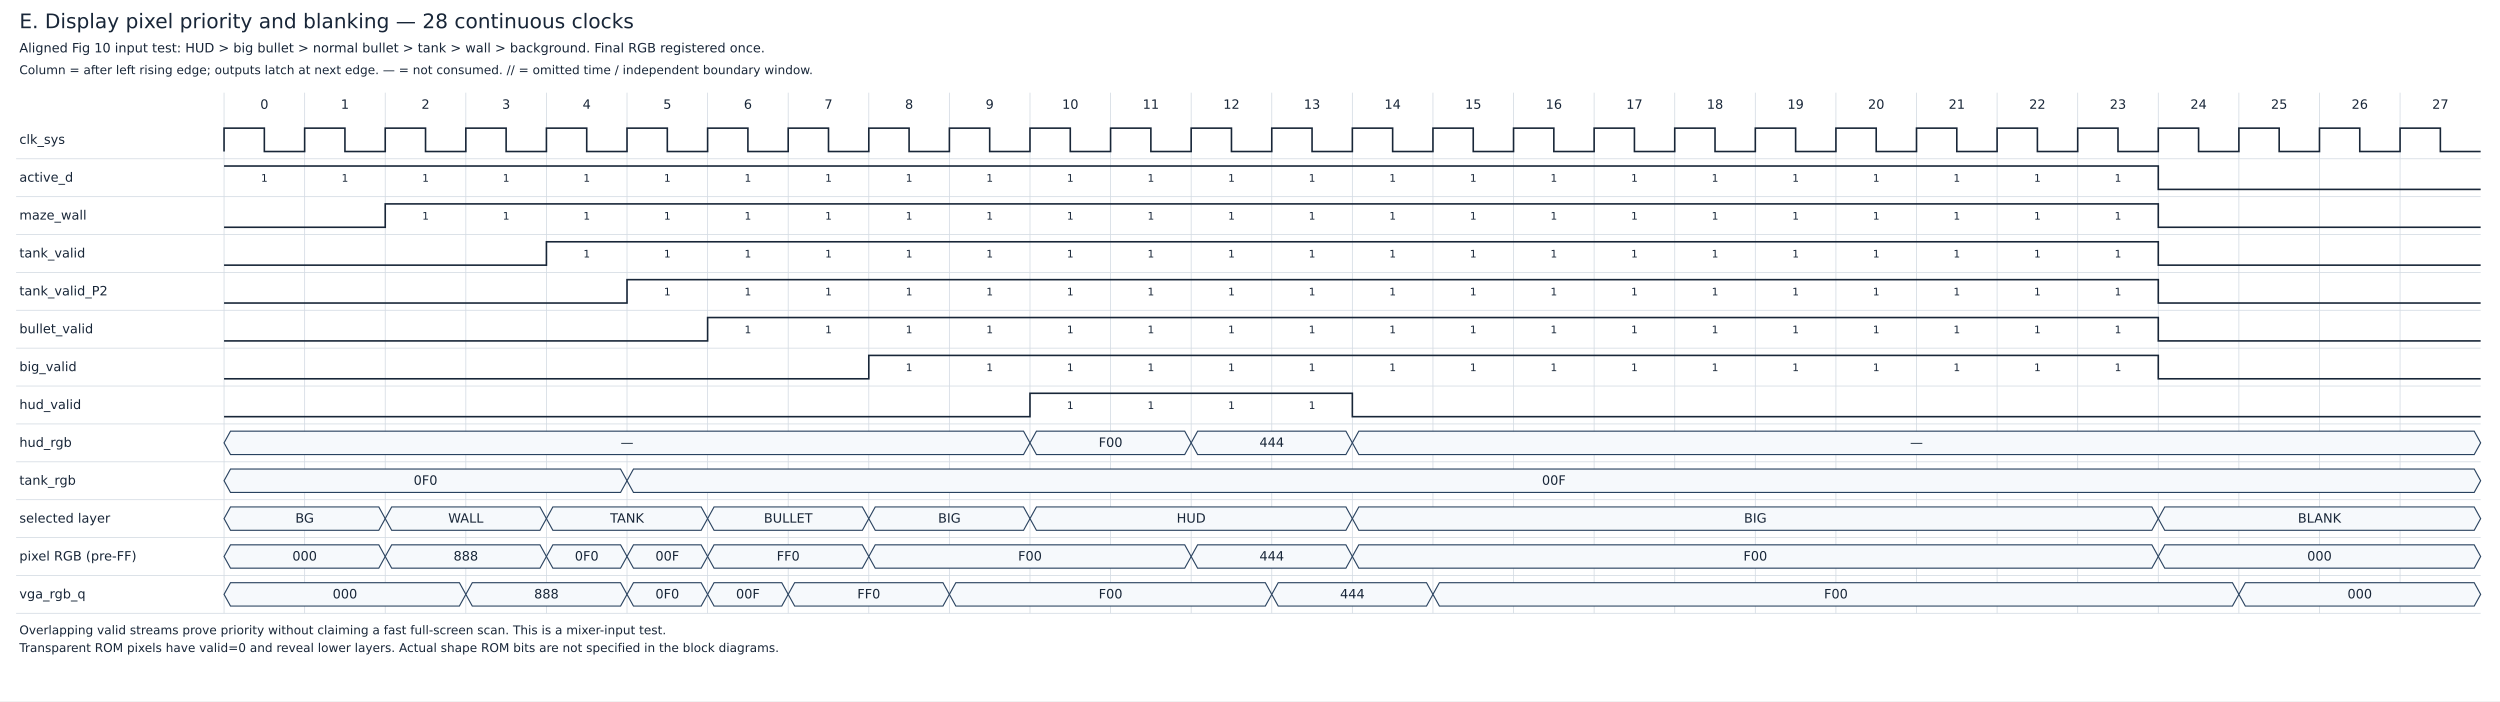
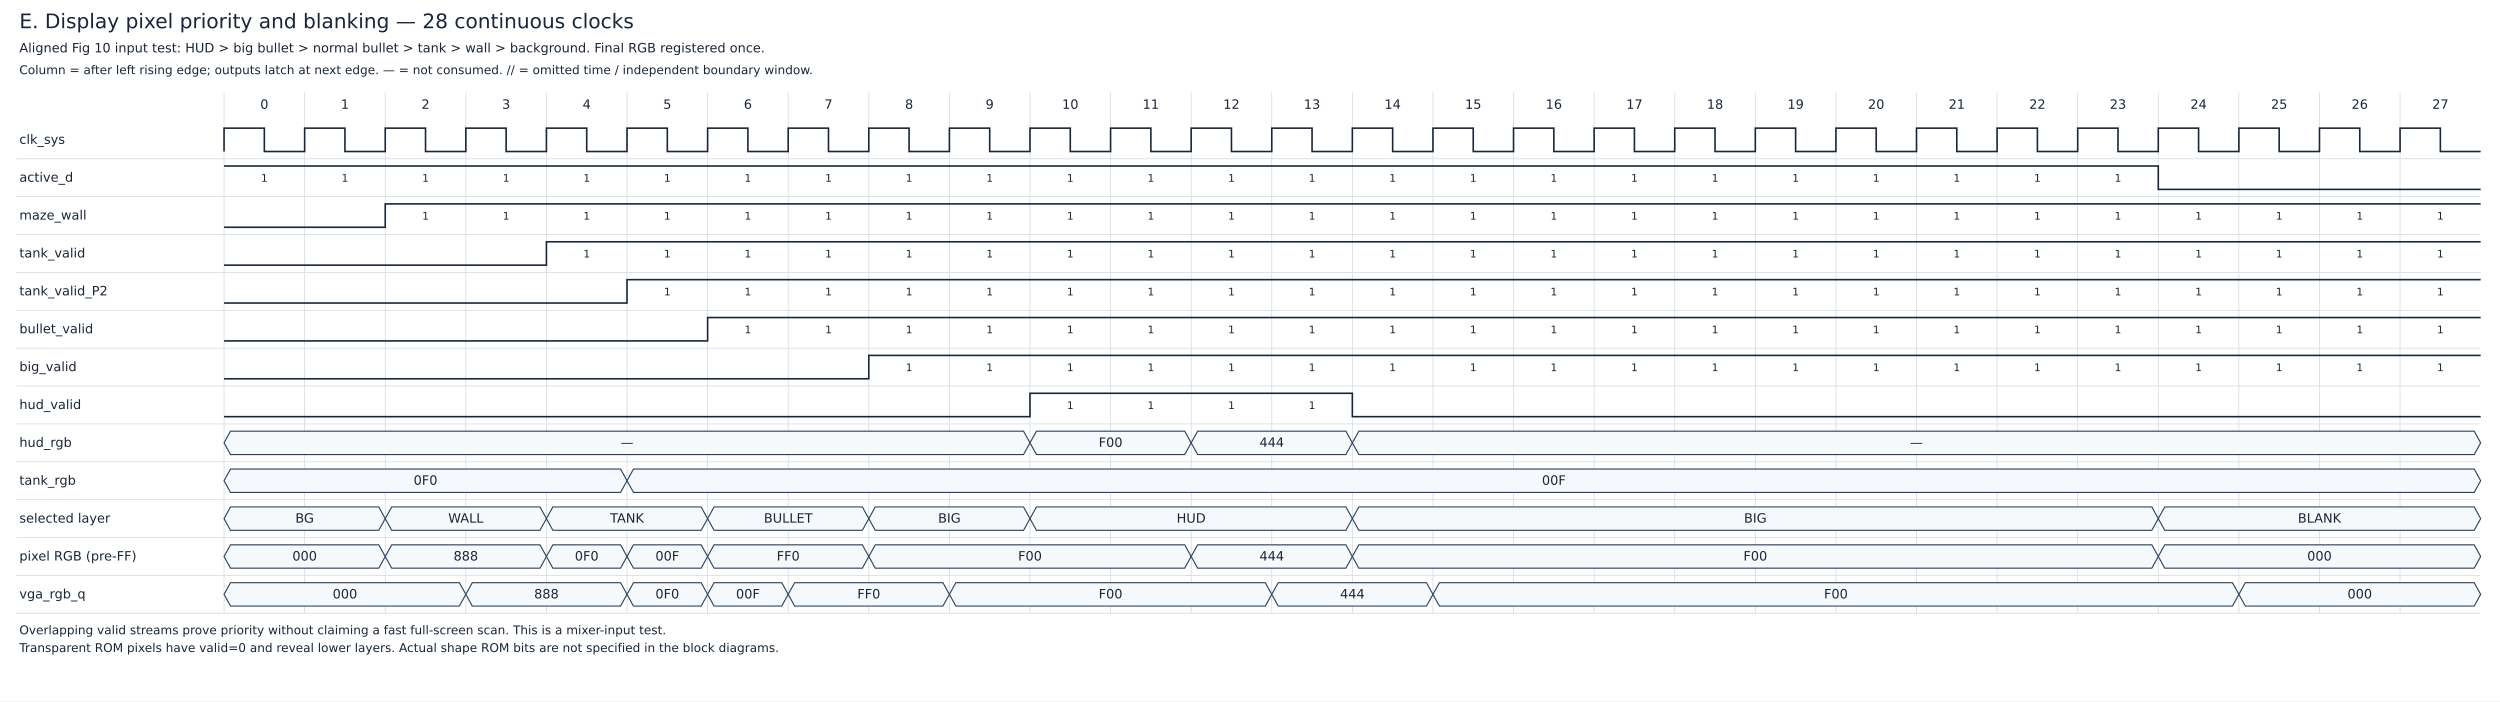
<svg xmlns="http://www.w3.org/2000/svg" width="3102" height="870" viewBox="0 0 3102 870">
  <rect width="100%" height="100%" fill="white" />
  <style>text{font-family:DejaVu Sans,Arial,sans-serif;fill:#182638} .grid{stroke:#d4dbe3;stroke-width:1} .wave{fill:none;stroke:#182638;stroke-width:2} .bus{fill:#f6f9fc;stroke:#29425f;stroke-width:1.4}</style>
  <text x="24" y="35" font-size="25" text-anchor="start">E. Display pixel priority and blanking — 28 continuous clocks</text>
  <text x="24" y="65" font-size="16" text-anchor="start">Aligned Fig 10 input test: HUD &gt; big bullet &gt; normal bullet &gt; tank &gt; wall &gt; background. Final RGB registered once.</text>
  <text x="24" y="92" font-size="15" text-anchor="start">Column = after left rising edge; outputs latch at next edge. — = not consumed. // = omitted time / independent boundary window.</text>
  <path class="grid" d="M278 115 V761" />
  <text x="328.0" y="135" font-size="16" text-anchor="middle">0</text>
  <path class="grid" d="M378 115 V761" />
  <text x="428.0" y="135" font-size="16" text-anchor="middle">1</text>
  <path class="grid" d="M478 115 V761" />
  <text x="528.0" y="135" font-size="16" text-anchor="middle">2</text>
  <path class="grid" d="M578 115 V761" />
  <text x="628.0" y="135" font-size="16" text-anchor="middle">3</text>
  <path class="grid" d="M678 115 V761" />
  <text x="728.0" y="135" font-size="16" text-anchor="middle">4</text>
  <path class="grid" d="M778 115 V761" />
  <text x="828.0" y="135" font-size="16" text-anchor="middle">5</text>
  <path class="grid" d="M878 115 V761" />
  <text x="928.0" y="135" font-size="16" text-anchor="middle">6</text>
  <path class="grid" d="M978 115 V761" />
  <text x="1028.0" y="135" font-size="16" text-anchor="middle">7</text>
  <path class="grid" d="M1078 115 V761" />
  <text x="1128.0" y="135" font-size="16" text-anchor="middle">8</text>
  <path class="grid" d="M1178 115 V761" />
  <text x="1228.0" y="135" font-size="16" text-anchor="middle">9</text>
  <path class="grid" d="M1278 115 V761" />
  <text x="1328.0" y="135" font-size="16" text-anchor="middle">10</text>
  <path class="grid" d="M1378 115 V761" />
  <text x="1428.0" y="135" font-size="16" text-anchor="middle">11</text>
  <path class="grid" d="M1478 115 V761" />
  <text x="1528.0" y="135" font-size="16" text-anchor="middle">12</text>
  <path class="grid" d="M1578 115 V761" />
  <text x="1628.0" y="135" font-size="16" text-anchor="middle">13</text>
  <path class="grid" d="M1678 115 V761" />
  <text x="1728.0" y="135" font-size="16" text-anchor="middle">14</text>
  <path class="grid" d="M1778 115 V761" />
  <text x="1828.0" y="135" font-size="16" text-anchor="middle">15</text>
  <path class="grid" d="M1878 115 V761" />
  <text x="1928.0" y="135" font-size="16" text-anchor="middle">16</text>
  <path class="grid" d="M1978 115 V761" />
  <text x="2028.0" y="135" font-size="16" text-anchor="middle">17</text>
  <path class="grid" d="M2078 115 V761" />
  <text x="2128.0" y="135" font-size="16" text-anchor="middle">18</text>
  <path class="grid" d="M2178 115 V761" />
  <text x="2228.0" y="135" font-size="16" text-anchor="middle">19</text>
  <path class="grid" d="M2278 115 V761" />
  <text x="2328.0" y="135" font-size="16" text-anchor="middle">20</text>
  <path class="grid" d="M2378 115 V761" />
  <text x="2428.0" y="135" font-size="16" text-anchor="middle">21</text>
  <path class="grid" d="M2478 115 V761" />
  <text x="2528.0" y="135" font-size="16" text-anchor="middle">22</text>
  <path class="grid" d="M2578 115 V761" />
  <text x="2628.0" y="135" font-size="16" text-anchor="middle">23</text>
  <path class="grid" d="M2678 115 V761" />
  <text x="2728.0" y="135" font-size="16" text-anchor="middle">24</text>
  <path class="grid" d="M2778 115 V761" />
  <text x="2828.0" y="135" font-size="16" text-anchor="middle">25</text>
  <path class="grid" d="M2878 115 V761" />
  <text x="2928.0" y="135" font-size="16" text-anchor="middle">26</text>
  <path class="grid" d="M2978 115 V761" />
  <text x="3028.0" y="135" font-size="16" text-anchor="middle">27</text>
  <path class="grid" d="M20 197 H3078" />
  <text x="24" y="178.5" font-size="16" text-anchor="start">clk_sys</text>
  <path class="wave" d="M278 188 V159 H328.0 V188 H378 V159 H428.0 V188 H478 V159 H528.0 V188 H578 V159 H628.0 V188 H678 V159 H728.0 V188 H778 V159 H828.0 V188 H878 V159 H928.0 V188 H978 V159 H1028.0 V188 H1078 V159 H1128.0 V188 H1178 V159 H1228.0 V188 H1278 V159 H1328.0 V188 H1378 V159 H1428.0 V188 H1478 V159 H1528.0 V188 H1578 V159 H1628.0 V188 H1678 V159 H1728.0 V188 H1778 V159 H1828.0 V188 H1878 V159 H1928.0 V188 H1978 V159 H2028.0 V188 H2078 V159 H2128.0 V188 H2178 V159 H2228.0 V188 H2278 V159 H2328.0 V188 H2378 V159 H2428.0 V188 H2478 V159 H2528.0 V188 H2578 V159 H2628.0 V188 H2678 V159 H2728.0 V188 H2778 V159 H2828.0 V188 H2878 V159 H2928.0 V188 H2978 V159 H3028.0 V188 H3078" />
  <path class="grid" d="M20 244 H3078" />
  <text x="24" y="225.5" font-size="16" text-anchor="start">active_d</text>
  <text x="328.0" y="225.5" font-size="13" text-anchor="middle">1</text>
  <text x="428.0" y="225.5" font-size="13" text-anchor="middle">1</text>
  <text x="528.0" y="225.5" font-size="13" text-anchor="middle">1</text>
  <text x="628.0" y="225.5" font-size="13" text-anchor="middle">1</text>
  <text x="728.0" y="225.5" font-size="13" text-anchor="middle">1</text>
  <text x="828.0" y="225.5" font-size="13" text-anchor="middle">1</text>
  <text x="928.0" y="225.5" font-size="13" text-anchor="middle">1</text>
  <text x="1028.0" y="225.5" font-size="13" text-anchor="middle">1</text>
  <text x="1128.0" y="225.5" font-size="13" text-anchor="middle">1</text>
  <text x="1228.0" y="225.5" font-size="13" text-anchor="middle">1</text>
  <text x="1328.0" y="225.5" font-size="13" text-anchor="middle">1</text>
  <text x="1428.0" y="225.5" font-size="13" text-anchor="middle">1</text>
  <text x="1528.0" y="225.5" font-size="13" text-anchor="middle">1</text>
  <text x="1628.0" y="225.5" font-size="13" text-anchor="middle">1</text>
  <text x="1728.0" y="225.5" font-size="13" text-anchor="middle">1</text>
  <text x="1828.0" y="225.5" font-size="13" text-anchor="middle">1</text>
  <text x="1928.0" y="225.5" font-size="13" text-anchor="middle">1</text>
  <text x="2028.0" y="225.5" font-size="13" text-anchor="middle">1</text>
  <text x="2128.0" y="225.5" font-size="13" text-anchor="middle">1</text>
  <text x="2228.0" y="225.5" font-size="13" text-anchor="middle">1</text>
  <text x="2328.0" y="225.5" font-size="13" text-anchor="middle">1</text>
  <text x="2428.0" y="225.5" font-size="13" text-anchor="middle">1</text>
  <text x="2528.0" y="225.5" font-size="13" text-anchor="middle">1</text>
  <text x="2628.0" y="225.5" font-size="13" text-anchor="middle">1</text>
  <path class="wave" d="M278 206 H378 V206 H478 V206 H578 V206 H678 V206 H778 V206 H878 V206 H978 V206 H1078 V206 H1178 V206 H1278 V206 H1378 V206 H1478 V206 H1578 V206 H1678 V206 H1778 V206 H1878 V206 H1978 V206 H2078 V206 H2178 V206 H2278 V206 H2378 V206 H2478 V206 H2578 V206 H2678 V235 H2778 V235 H2878 V235 H2978 V235 H3078" />
  <path class="grid" d="M20 291 H3078" />
  <text x="24" y="272.5" font-size="16" text-anchor="start">maze_wall</text>
  <text x="528.0" y="272.5" font-size="13" text-anchor="middle">1</text>
  <text x="628.0" y="272.5" font-size="13" text-anchor="middle">1</text>
  <text x="728.0" y="272.5" font-size="13" text-anchor="middle">1</text>
  <text x="828.0" y="272.5" font-size="13" text-anchor="middle">1</text>
  <text x="928.0" y="272.5" font-size="13" text-anchor="middle">1</text>
  <text x="1028.0" y="272.5" font-size="13" text-anchor="middle">1</text>
  <text x="1128.0" y="272.5" font-size="13" text-anchor="middle">1</text>
  <text x="1228.0" y="272.5" font-size="13" text-anchor="middle">1</text>
  <text x="1328.0" y="272.5" font-size="13" text-anchor="middle">1</text>
  <text x="1428.0" y="272.5" font-size="13" text-anchor="middle">1</text>
  <text x="1528.0" y="272.5" font-size="13" text-anchor="middle">1</text>
  <text x="1628.0" y="272.5" font-size="13" text-anchor="middle">1</text>
  <text x="1728.0" y="272.5" font-size="13" text-anchor="middle">1</text>
  <text x="1828.0" y="272.5" font-size="13" text-anchor="middle">1</text>
  <text x="1928.0" y="272.5" font-size="13" text-anchor="middle">1</text>
  <text x="2028.0" y="272.5" font-size="13" text-anchor="middle">1</text>
  <text x="2128.0" y="272.5" font-size="13" text-anchor="middle">1</text>
  <text x="2228.0" y="272.5" font-size="13" text-anchor="middle">1</text>
  <text x="2328.0" y="272.5" font-size="13" text-anchor="middle">1</text>
  <text x="2428.0" y="272.5" font-size="13" text-anchor="middle">1</text>
  <text x="2528.0" y="272.5" font-size="13" text-anchor="middle">1</text>
  <text x="2628.0" y="272.5" font-size="13" text-anchor="middle">1</text>
-   <path class="wave" d="M278 282 H378 V282 H478 V253 H578 V253 H678 V253 H778 V253 H878 V253 H978 V253 H1078 V253 H1178 V253 H1278 V253 H1378 V253 H1478 V253 H1578 V253 H1678 V253 H1778 V253 H1878 V253 H1978 V253 H2078 V253 H2178 V253 H2278 V253 H2378 V253 H2478 V253 H2578 V253 H2678 V282 H2778 V282 H2878 V282 H2978 V282 H3078" />
+   <text x="2728.0" y="272.5" font-size="13" text-anchor="middle">1</text>
+   <text x="2828.0" y="272.5" font-size="13" text-anchor="middle">1</text>
+   <text x="2928.0" y="272.5" font-size="13" text-anchor="middle">1</text>
+   <text x="3028.0" y="272.5" font-size="13" text-anchor="middle">1</text>
+   <path class="wave" d="M278 282 H378 V282 H478 V253 H578 V253 H678 V253 H778 V253 H878 V253 H978 V253 H1078 V253 H1178 V253 H1278 V253 H1378 V253 H1478 V253 H1578 V253 H1678 V253 H1778 V253 H1878 V253 H1978 V253 H2078 V253 H2178 V253 H2278 V253 H2378 V253 H2478 V253 H2578 V253 H2678 V253 H2778 V253 H2878 V253 H2978 V253 H3078" />
  <path class="grid" d="M20 338 H3078" />
  <text x="24" y="319.5" font-size="16" text-anchor="start">tank_valid</text>
  <text x="728.0" y="319.5" font-size="13" text-anchor="middle">1</text>
  <text x="828.0" y="319.5" font-size="13" text-anchor="middle">1</text>
  <text x="928.0" y="319.5" font-size="13" text-anchor="middle">1</text>
  <text x="1028.0" y="319.5" font-size="13" text-anchor="middle">1</text>
  <text x="1128.0" y="319.5" font-size="13" text-anchor="middle">1</text>
  <text x="1228.0" y="319.5" font-size="13" text-anchor="middle">1</text>
  <text x="1328.0" y="319.5" font-size="13" text-anchor="middle">1</text>
  <text x="1428.0" y="319.5" font-size="13" text-anchor="middle">1</text>
  <text x="1528.0" y="319.5" font-size="13" text-anchor="middle">1</text>
  <text x="1628.0" y="319.5" font-size="13" text-anchor="middle">1</text>
  <text x="1728.0" y="319.5" font-size="13" text-anchor="middle">1</text>
  <text x="1828.0" y="319.5" font-size="13" text-anchor="middle">1</text>
  <text x="1928.0" y="319.5" font-size="13" text-anchor="middle">1</text>
  <text x="2028.0" y="319.5" font-size="13" text-anchor="middle">1</text>
  <text x="2128.0" y="319.5" font-size="13" text-anchor="middle">1</text>
  <text x="2228.0" y="319.5" font-size="13" text-anchor="middle">1</text>
  <text x="2328.0" y="319.5" font-size="13" text-anchor="middle">1</text>
  <text x="2428.0" y="319.5" font-size="13" text-anchor="middle">1</text>
  <text x="2528.0" y="319.5" font-size="13" text-anchor="middle">1</text>
  <text x="2628.0" y="319.5" font-size="13" text-anchor="middle">1</text>
-   <path class="wave" d="M278 329 H378 V329 H478 V329 H578 V329 H678 V300 H778 V300 H878 V300 H978 V300 H1078 V300 H1178 V300 H1278 V300 H1378 V300 H1478 V300 H1578 V300 H1678 V300 H1778 V300 H1878 V300 H1978 V300 H2078 V300 H2178 V300 H2278 V300 H2378 V300 H2478 V300 H2578 V300 H2678 V329 H2778 V329 H2878 V329 H2978 V329 H3078" />
+   <text x="2728.0" y="319.5" font-size="13" text-anchor="middle">1</text>
+   <text x="2828.0" y="319.5" font-size="13" text-anchor="middle">1</text>
+   <text x="2928.0" y="319.5" font-size="13" text-anchor="middle">1</text>
+   <text x="3028.0" y="319.5" font-size="13" text-anchor="middle">1</text>
+   <path class="wave" d="M278 329 H378 V329 H478 V329 H578 V329 H678 V300 H778 V300 H878 V300 H978 V300 H1078 V300 H1178 V300 H1278 V300 H1378 V300 H1478 V300 H1578 V300 H1678 V300 H1778 V300 H1878 V300 H1978 V300 H2078 V300 H2178 V300 H2278 V300 H2378 V300 H2478 V300 H2578 V300 H2678 V300 H2778 V300 H2878 V300 H2978 V300 H3078" />
  <path class="grid" d="M20 385 H3078" />
  <text x="24" y="366.5" font-size="16" text-anchor="start">tank_valid_P2</text>
  <text x="828.0" y="366.5" font-size="13" text-anchor="middle">1</text>
  <text x="928.0" y="366.5" font-size="13" text-anchor="middle">1</text>
  <text x="1028.0" y="366.5" font-size="13" text-anchor="middle">1</text>
  <text x="1128.0" y="366.5" font-size="13" text-anchor="middle">1</text>
  <text x="1228.0" y="366.5" font-size="13" text-anchor="middle">1</text>
  <text x="1328.0" y="366.5" font-size="13" text-anchor="middle">1</text>
  <text x="1428.0" y="366.5" font-size="13" text-anchor="middle">1</text>
  <text x="1528.0" y="366.5" font-size="13" text-anchor="middle">1</text>
  <text x="1628.0" y="366.5" font-size="13" text-anchor="middle">1</text>
  <text x="1728.0" y="366.5" font-size="13" text-anchor="middle">1</text>
  <text x="1828.0" y="366.5" font-size="13" text-anchor="middle">1</text>
  <text x="1928.0" y="366.5" font-size="13" text-anchor="middle">1</text>
  <text x="2028.0" y="366.5" font-size="13" text-anchor="middle">1</text>
  <text x="2128.0" y="366.5" font-size="13" text-anchor="middle">1</text>
  <text x="2228.0" y="366.5" font-size="13" text-anchor="middle">1</text>
  <text x="2328.0" y="366.5" font-size="13" text-anchor="middle">1</text>
  <text x="2428.0" y="366.5" font-size="13" text-anchor="middle">1</text>
  <text x="2528.0" y="366.5" font-size="13" text-anchor="middle">1</text>
  <text x="2628.0" y="366.5" font-size="13" text-anchor="middle">1</text>
-   <path class="wave" d="M278 376 H378 V376 H478 V376 H578 V376 H678 V376 H778 V347 H878 V347 H978 V347 H1078 V347 H1178 V347 H1278 V347 H1378 V347 H1478 V347 H1578 V347 H1678 V347 H1778 V347 H1878 V347 H1978 V347 H2078 V347 H2178 V347 H2278 V347 H2378 V347 H2478 V347 H2578 V347 H2678 V376 H2778 V376 H2878 V376 H2978 V376 H3078" />
+   <text x="2728.0" y="366.5" font-size="13" text-anchor="middle">1</text>
+   <text x="2828.0" y="366.5" font-size="13" text-anchor="middle">1</text>
+   <text x="2928.0" y="366.5" font-size="13" text-anchor="middle">1</text>
+   <text x="3028.0" y="366.5" font-size="13" text-anchor="middle">1</text>
+   <path class="wave" d="M278 376 H378 V376 H478 V376 H578 V376 H678 V376 H778 V347 H878 V347 H978 V347 H1078 V347 H1178 V347 H1278 V347 H1378 V347 H1478 V347 H1578 V347 H1678 V347 H1778 V347 H1878 V347 H1978 V347 H2078 V347 H2178 V347 H2278 V347 H2378 V347 H2478 V347 H2578 V347 H2678 V347 H2778 V347 H2878 V347 H2978 V347 H3078" />
  <path class="grid" d="M20 432 H3078" />
  <text x="24" y="413.5" font-size="16" text-anchor="start">bullet_valid</text>
  <text x="928.0" y="413.5" font-size="13" text-anchor="middle">1</text>
  <text x="1028.0" y="413.5" font-size="13" text-anchor="middle">1</text>
  <text x="1128.0" y="413.5" font-size="13" text-anchor="middle">1</text>
  <text x="1228.0" y="413.5" font-size="13" text-anchor="middle">1</text>
  <text x="1328.0" y="413.5" font-size="13" text-anchor="middle">1</text>
  <text x="1428.0" y="413.5" font-size="13" text-anchor="middle">1</text>
  <text x="1528.0" y="413.5" font-size="13" text-anchor="middle">1</text>
  <text x="1628.0" y="413.5" font-size="13" text-anchor="middle">1</text>
  <text x="1728.0" y="413.5" font-size="13" text-anchor="middle">1</text>
  <text x="1828.0" y="413.5" font-size="13" text-anchor="middle">1</text>
  <text x="1928.0" y="413.5" font-size="13" text-anchor="middle">1</text>
  <text x="2028.0" y="413.5" font-size="13" text-anchor="middle">1</text>
  <text x="2128.0" y="413.5" font-size="13" text-anchor="middle">1</text>
  <text x="2228.0" y="413.5" font-size="13" text-anchor="middle">1</text>
  <text x="2328.0" y="413.5" font-size="13" text-anchor="middle">1</text>
  <text x="2428.0" y="413.5" font-size="13" text-anchor="middle">1</text>
  <text x="2528.0" y="413.5" font-size="13" text-anchor="middle">1</text>
  <text x="2628.0" y="413.5" font-size="13" text-anchor="middle">1</text>
-   <path class="wave" d="M278 423 H378 V423 H478 V423 H578 V423 H678 V423 H778 V423 H878 V394 H978 V394 H1078 V394 H1178 V394 H1278 V394 H1378 V394 H1478 V394 H1578 V394 H1678 V394 H1778 V394 H1878 V394 H1978 V394 H2078 V394 H2178 V394 H2278 V394 H2378 V394 H2478 V394 H2578 V394 H2678 V423 H2778 V423 H2878 V423 H2978 V423 H3078" />
+   <text x="2728.0" y="413.5" font-size="13" text-anchor="middle">1</text>
+   <text x="2828.0" y="413.5" font-size="13" text-anchor="middle">1</text>
+   <text x="2928.0" y="413.5" font-size="13" text-anchor="middle">1</text>
+   <text x="3028.0" y="413.5" font-size="13" text-anchor="middle">1</text>
+   <path class="wave" d="M278 423 H378 V423 H478 V423 H578 V423 H678 V423 H778 V423 H878 V394 H978 V394 H1078 V394 H1178 V394 H1278 V394 H1378 V394 H1478 V394 H1578 V394 H1678 V394 H1778 V394 H1878 V394 H1978 V394 H2078 V394 H2178 V394 H2278 V394 H2378 V394 H2478 V394 H2578 V394 H2678 V394 H2778 V394 H2878 V394 H2978 V394 H3078" />
  <path class="grid" d="M20 479 H3078" />
  <text x="24" y="460.5" font-size="16" text-anchor="start">big_valid</text>
  <text x="1128.0" y="460.5" font-size="13" text-anchor="middle">1</text>
  <text x="1228.0" y="460.5" font-size="13" text-anchor="middle">1</text>
  <text x="1328.0" y="460.5" font-size="13" text-anchor="middle">1</text>
  <text x="1428.0" y="460.5" font-size="13" text-anchor="middle">1</text>
  <text x="1528.0" y="460.5" font-size="13" text-anchor="middle">1</text>
  <text x="1628.0" y="460.5" font-size="13" text-anchor="middle">1</text>
  <text x="1728.0" y="460.5" font-size="13" text-anchor="middle">1</text>
  <text x="1828.0" y="460.5" font-size="13" text-anchor="middle">1</text>
  <text x="1928.0" y="460.5" font-size="13" text-anchor="middle">1</text>
  <text x="2028.0" y="460.5" font-size="13" text-anchor="middle">1</text>
  <text x="2128.0" y="460.5" font-size="13" text-anchor="middle">1</text>
  <text x="2228.0" y="460.5" font-size="13" text-anchor="middle">1</text>
  <text x="2328.0" y="460.5" font-size="13" text-anchor="middle">1</text>
  <text x="2428.0" y="460.5" font-size="13" text-anchor="middle">1</text>
  <text x="2528.0" y="460.5" font-size="13" text-anchor="middle">1</text>
  <text x="2628.0" y="460.5" font-size="13" text-anchor="middle">1</text>
-   <path class="wave" d="M278 470 H378 V470 H478 V470 H578 V470 H678 V470 H778 V470 H878 V470 H978 V470 H1078 V441 H1178 V441 H1278 V441 H1378 V441 H1478 V441 H1578 V441 H1678 V441 H1778 V441 H1878 V441 H1978 V441 H2078 V441 H2178 V441 H2278 V441 H2378 V441 H2478 V441 H2578 V441 H2678 V470 H2778 V470 H2878 V470 H2978 V470 H3078" />
+   <text x="2728.0" y="460.5" font-size="13" text-anchor="middle">1</text>
+   <text x="2828.0" y="460.5" font-size="13" text-anchor="middle">1</text>
+   <text x="2928.0" y="460.5" font-size="13" text-anchor="middle">1</text>
+   <text x="3028.0" y="460.5" font-size="13" text-anchor="middle">1</text>
+   <path class="wave" d="M278 470 H378 V470 H478 V470 H578 V470 H678 V470 H778 V470 H878 V470 H978 V470 H1078 V441 H1178 V441 H1278 V441 H1378 V441 H1478 V441 H1578 V441 H1678 V441 H1778 V441 H1878 V441 H1978 V441 H2078 V441 H2178 V441 H2278 V441 H2378 V441 H2478 V441 H2578 V441 H2678 V441 H2778 V441 H2878 V441 H2978 V441 H3078" />
  <path class="grid" d="M20 526 H3078" />
  <text x="24" y="507.5" font-size="16" text-anchor="start">hud_valid</text>
  <text x="1328.0" y="507.5" font-size="13" text-anchor="middle">1</text>
  <text x="1428.0" y="507.5" font-size="13" text-anchor="middle">1</text>
  <text x="1528.0" y="507.5" font-size="13" text-anchor="middle">1</text>
  <text x="1628.0" y="507.5" font-size="13" text-anchor="middle">1</text>
  <path class="wave" d="M278 517 H378 V517 H478 V517 H578 V517 H678 V517 H778 V517 H878 V517 H978 V517 H1078 V517 H1178 V517 H1278 V488 H1378 V488 H1478 V488 H1578 V488 H1678 V517 H1778 V517 H1878 V517 H1978 V517 H2078 V517 H2178 V517 H2278 V517 H2378 V517 H2478 V517 H2578 V517 H2678 V517 H2778 V517 H2878 V517 H2978 V517 H3078" />
  <path class="grid" d="M20 573 H3078" />
  <text x="24" y="554.5" font-size="16" text-anchor="start">hud_rgb</text>
  <path class="bus" d="M278 549.5 L286 535 H1270 L1278 549.5 L1270 564 H286 Z" />
  <text x="778.0" y="554.5" font-size="16" text-anchor="middle">—</text>
  <path class="bus" d="M1278 549.5 L1286 535 H1470 L1478 549.5 L1470 564 H1286 Z" />
  <text x="1378.0" y="554.5" font-size="16" text-anchor="middle">F00</text>
  <path class="bus" d="M1478 549.5 L1486 535 H1670 L1678 549.5 L1670 564 H1486 Z" />
  <text x="1578.0" y="554.5" font-size="16" text-anchor="middle">444</text>
  <path class="bus" d="M1678 549.5 L1686 535 H3070 L3078 549.5 L3070 564 H1686 Z" />
  <text x="2378.0" y="554.5" font-size="16" text-anchor="middle">—</text>
  <path class="grid" d="M20 620 H3078" />
  <text x="24" y="601.5" font-size="16" text-anchor="start">tank_rgb</text>
  <path class="bus" d="M278 596.5 L286 582 H770 L778 596.5 L770 611 H286 Z" />
  <text x="528.0" y="601.5" font-size="16" text-anchor="middle">0F0</text>
  <path class="bus" d="M778 596.5 L786 582 H3070 L3078 596.5 L3070 611 H786 Z" />
  <text x="1928.0" y="601.5" font-size="16" text-anchor="middle">00F</text>
  <path class="grid" d="M20 667 H3078" />
  <text x="24" y="648.5" font-size="16" text-anchor="start">selected layer</text>
  <path class="bus" d="M278 643.5 L286 629 H470 L478 643.5 L470 658 H286 Z" />
  <text x="378.0" y="648.5" font-size="16" text-anchor="middle">BG</text>
  <path class="bus" d="M478 643.5 L486 629 H670 L678 643.5 L670 658 H486 Z" />
  <text x="578.0" y="648.5" font-size="16" text-anchor="middle">WALL</text>
  <path class="bus" d="M678 643.5 L686 629 H870 L878 643.5 L870 658 H686 Z" />
  <text x="778.0" y="648.5" font-size="16" text-anchor="middle">TANK</text>
  <path class="bus" d="M878 643.5 L886 629 H1070 L1078 643.5 L1070 658 H886 Z" />
  <text x="978.0" y="648.5" font-size="16" text-anchor="middle">BULLET</text>
  <path class="bus" d="M1078 643.5 L1086 629 H1270 L1278 643.5 L1270 658 H1086 Z" />
  <text x="1178.0" y="648.5" font-size="16" text-anchor="middle">BIG</text>
  <path class="bus" d="M1278 643.5 L1286 629 H1670 L1678 643.5 L1670 658 H1286 Z" />
  <text x="1478.0" y="648.5" font-size="16" text-anchor="middle">HUD</text>
  <path class="bus" d="M1678 643.5 L1686 629 H2670 L2678 643.5 L2670 658 H1686 Z" />
  <text x="2178.0" y="648.5" font-size="16" text-anchor="middle">BIG</text>
  <path class="bus" d="M2678 643.5 L2686 629 H3070 L3078 643.5 L3070 658 H2686 Z" />
  <text x="2878.0" y="648.5" font-size="16" text-anchor="middle">BLANK</text>
  <path class="grid" d="M20 714 H3078" />
  <text x="24" y="695.5" font-size="16" text-anchor="start">pixel RGB (pre-FF)</text>
  <path class="bus" d="M278 690.5 L286 676 H470 L478 690.5 L470 705 H286 Z" />
  <text x="378.0" y="695.5" font-size="16" text-anchor="middle">000</text>
  <path class="bus" d="M478 690.5 L486 676 H670 L678 690.5 L670 705 H486 Z" />
  <text x="578.0" y="695.5" font-size="16" text-anchor="middle">888</text>
  <path class="bus" d="M678 690.5 L686 676 H770 L778 690.5 L770 705 H686 Z" />
  <text x="728.0" y="695.5" font-size="16" text-anchor="middle">0F0</text>
  <path class="bus" d="M778 690.5 L786 676 H870 L878 690.5 L870 705 H786 Z" />
  <text x="828.0" y="695.5" font-size="16" text-anchor="middle">00F</text>
  <path class="bus" d="M878 690.5 L886 676 H1070 L1078 690.5 L1070 705 H886 Z" />
  <text x="978.0" y="695.5" font-size="16" text-anchor="middle">FF0</text>
  <path class="bus" d="M1078 690.5 L1086 676 H1470 L1478 690.5 L1470 705 H1086 Z" />
  <text x="1278.0" y="695.5" font-size="16" text-anchor="middle">F00</text>
  <path class="bus" d="M1478 690.5 L1486 676 H1670 L1678 690.5 L1670 705 H1486 Z" />
  <text x="1578.0" y="695.5" font-size="16" text-anchor="middle">444</text>
  <path class="bus" d="M1678 690.5 L1686 676 H2670 L2678 690.5 L2670 705 H1686 Z" />
  <text x="2178.0" y="695.5" font-size="16" text-anchor="middle">F00</text>
  <path class="bus" d="M2678 690.5 L2686 676 H3070 L3078 690.5 L3070 705 H2686 Z" />
  <text x="2878.0" y="695.5" font-size="16" text-anchor="middle">000</text>
  <path class="grid" d="M20 761 H3078" />
  <text x="24" y="742.5" font-size="16" text-anchor="start">vga_rgb_q</text>
  <path class="bus" d="M278 737.5 L286 723 H570 L578 737.5 L570 752 H286 Z" />
  <text x="428.0" y="742.5" font-size="16" text-anchor="middle">000</text>
  <path class="bus" d="M578 737.5 L586 723 H770 L778 737.5 L770 752 H586 Z" />
  <text x="678.0" y="742.5" font-size="16" text-anchor="middle">888</text>
  <path class="bus" d="M778 737.5 L786 723 H870 L878 737.5 L870 752 H786 Z" />
  <text x="828.0" y="742.5" font-size="16" text-anchor="middle">0F0</text>
  <path class="bus" d="M878 737.5 L886 723 H970 L978 737.5 L970 752 H886 Z" />
  <text x="928.0" y="742.5" font-size="16" text-anchor="middle">00F</text>
  <path class="bus" d="M978 737.5 L986 723 H1170 L1178 737.5 L1170 752 H986 Z" />
  <text x="1078.0" y="742.5" font-size="16" text-anchor="middle">FF0</text>
  <path class="bus" d="M1178 737.5 L1186 723 H1570 L1578 737.5 L1570 752 H1186 Z" />
  <text x="1378.0" y="742.5" font-size="16" text-anchor="middle">F00</text>
  <path class="bus" d="M1578 737.5 L1586 723 H1770 L1778 737.5 L1770 752 H1586 Z" />
  <text x="1678.0" y="742.5" font-size="16" text-anchor="middle">444</text>
  <path class="bus" d="M1778 737.5 L1786 723 H2770 L2778 737.5 L2770 752 H1786 Z" />
  <text x="2278.0" y="742.5" font-size="16" text-anchor="middle">F00</text>
  <path class="bus" d="M2778 737.5 L2786 723 H3070 L3078 737.5 L3070 752 H2786 Z" />
  <text x="2928.0" y="742.5" font-size="16" text-anchor="middle">000</text>
  <text x="24" y="787" font-size="15" text-anchor="start">Overlapping valid streams prove priority without claiming a fast full-screen scan. This is a mixer-input test.</text>
  <text x="24" y="809" font-size="15" text-anchor="start">Transparent ROM pixels have valid=0 and reveal lower layers. Actual shape ROM bits are not specified in the block diagrams.</text>
</svg>
